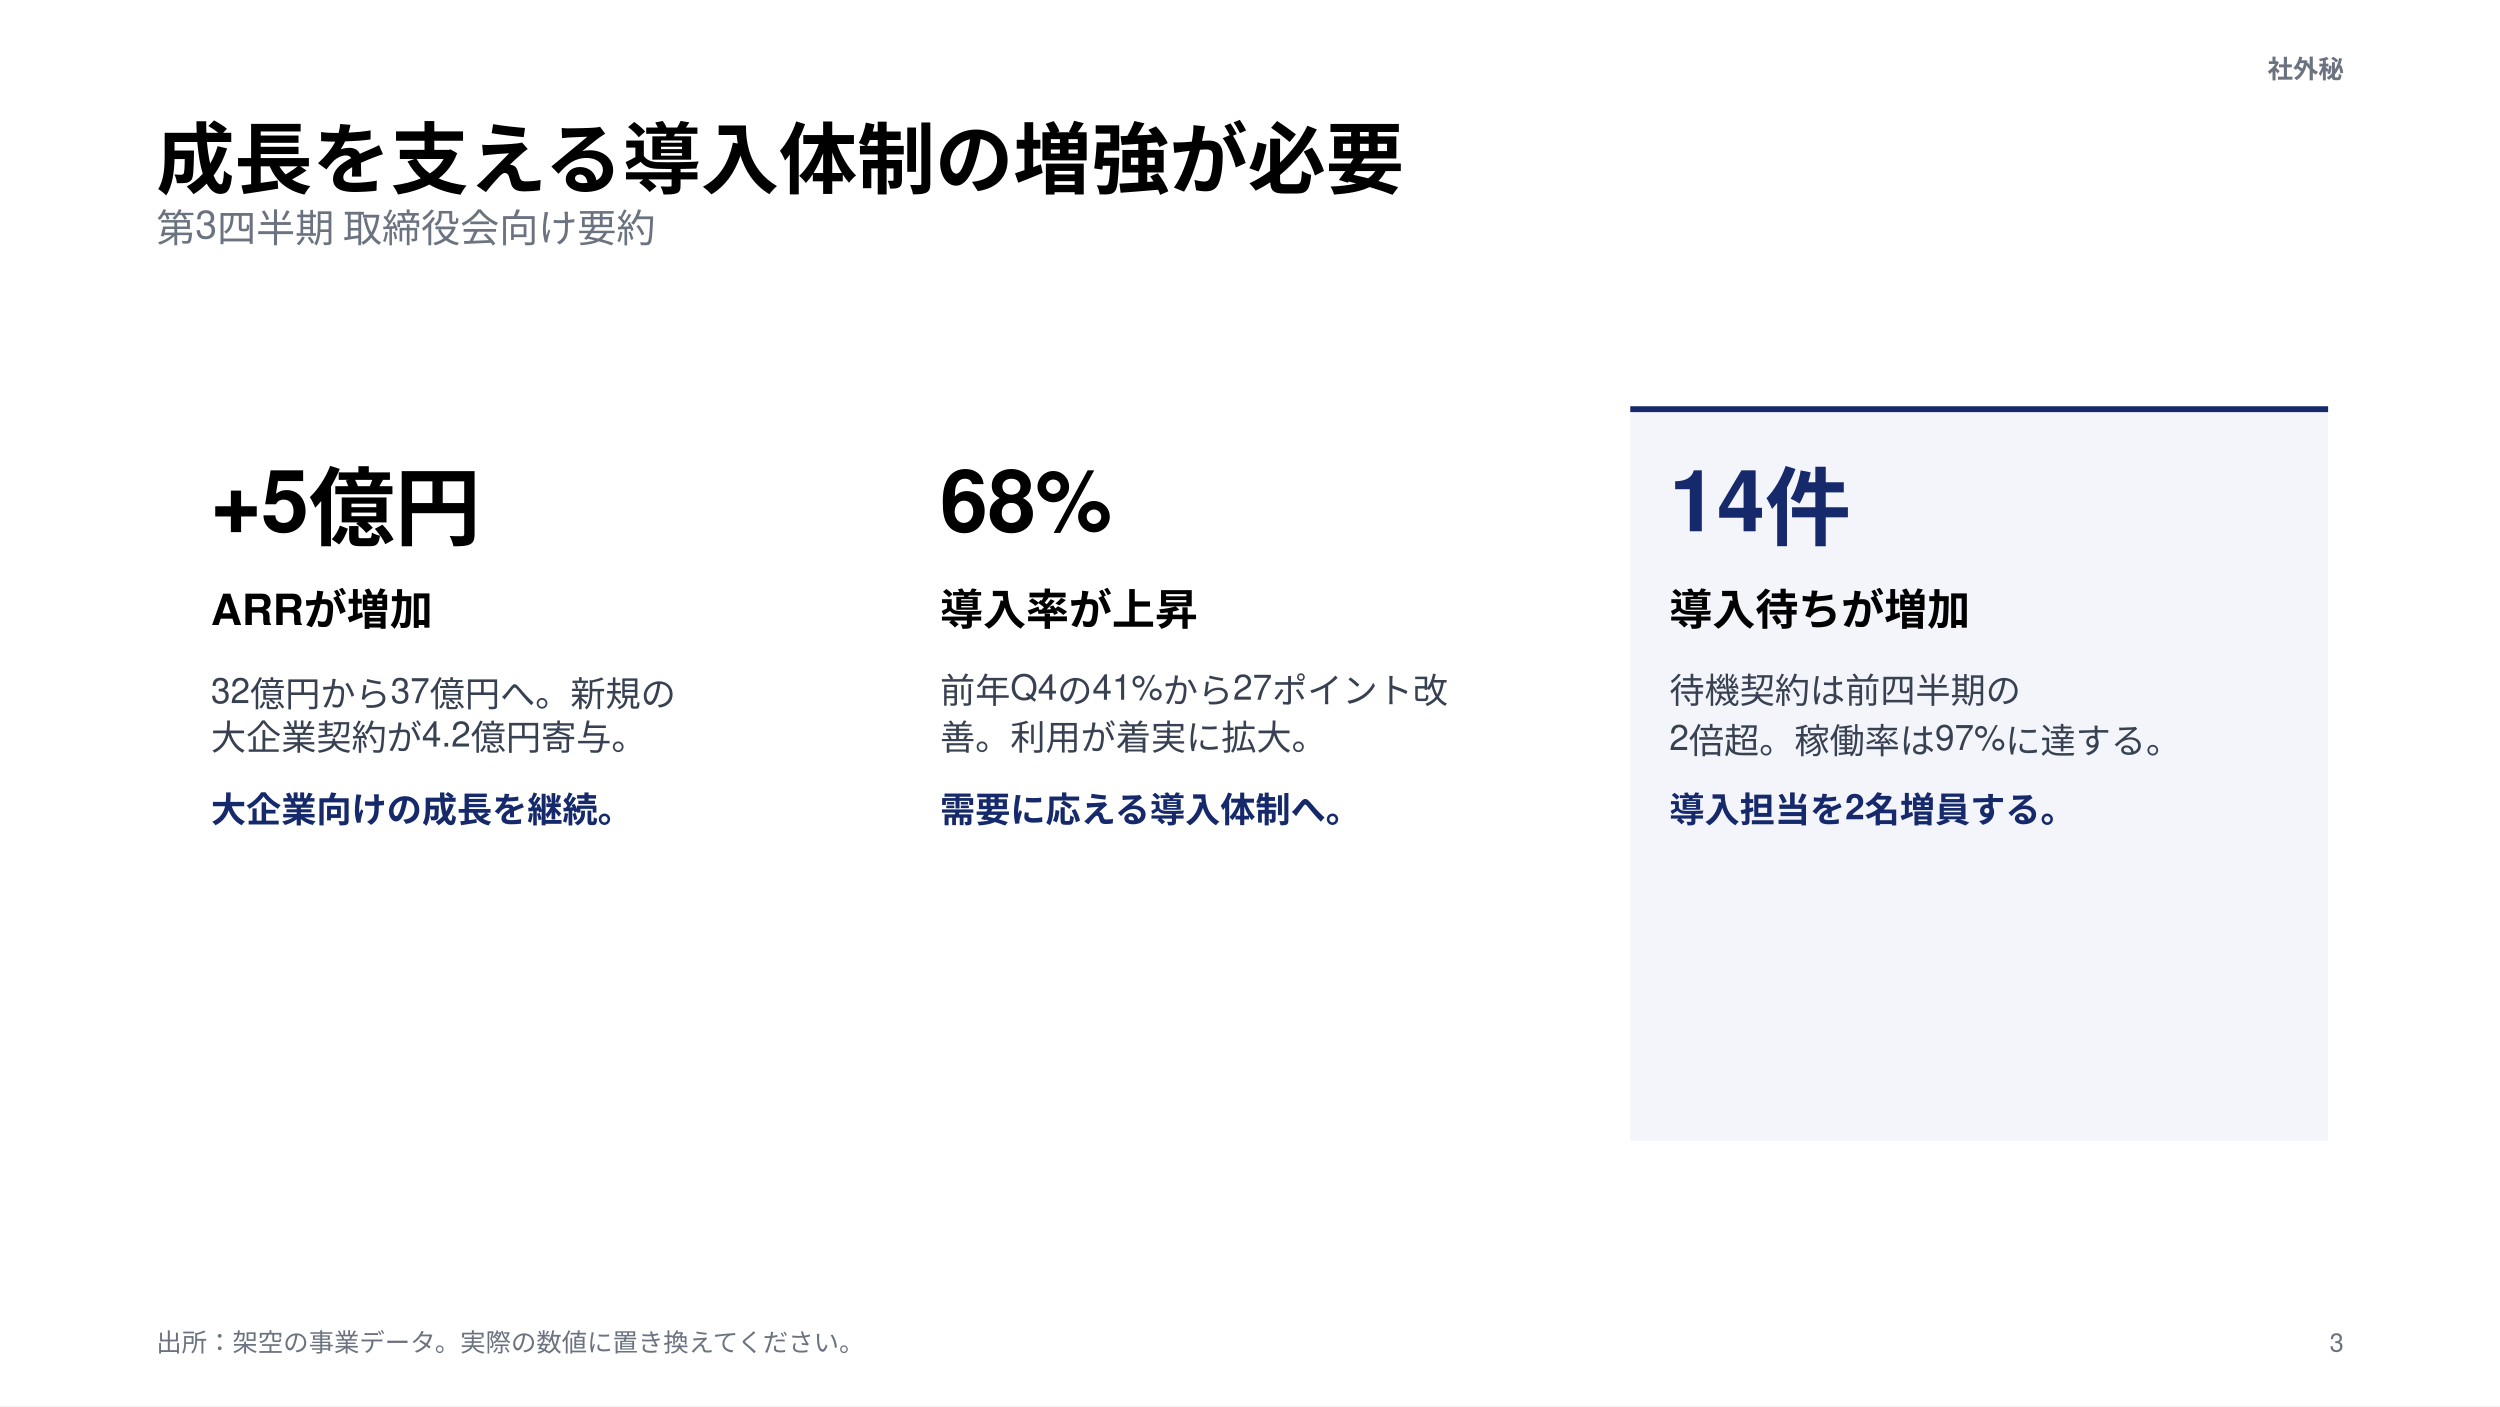
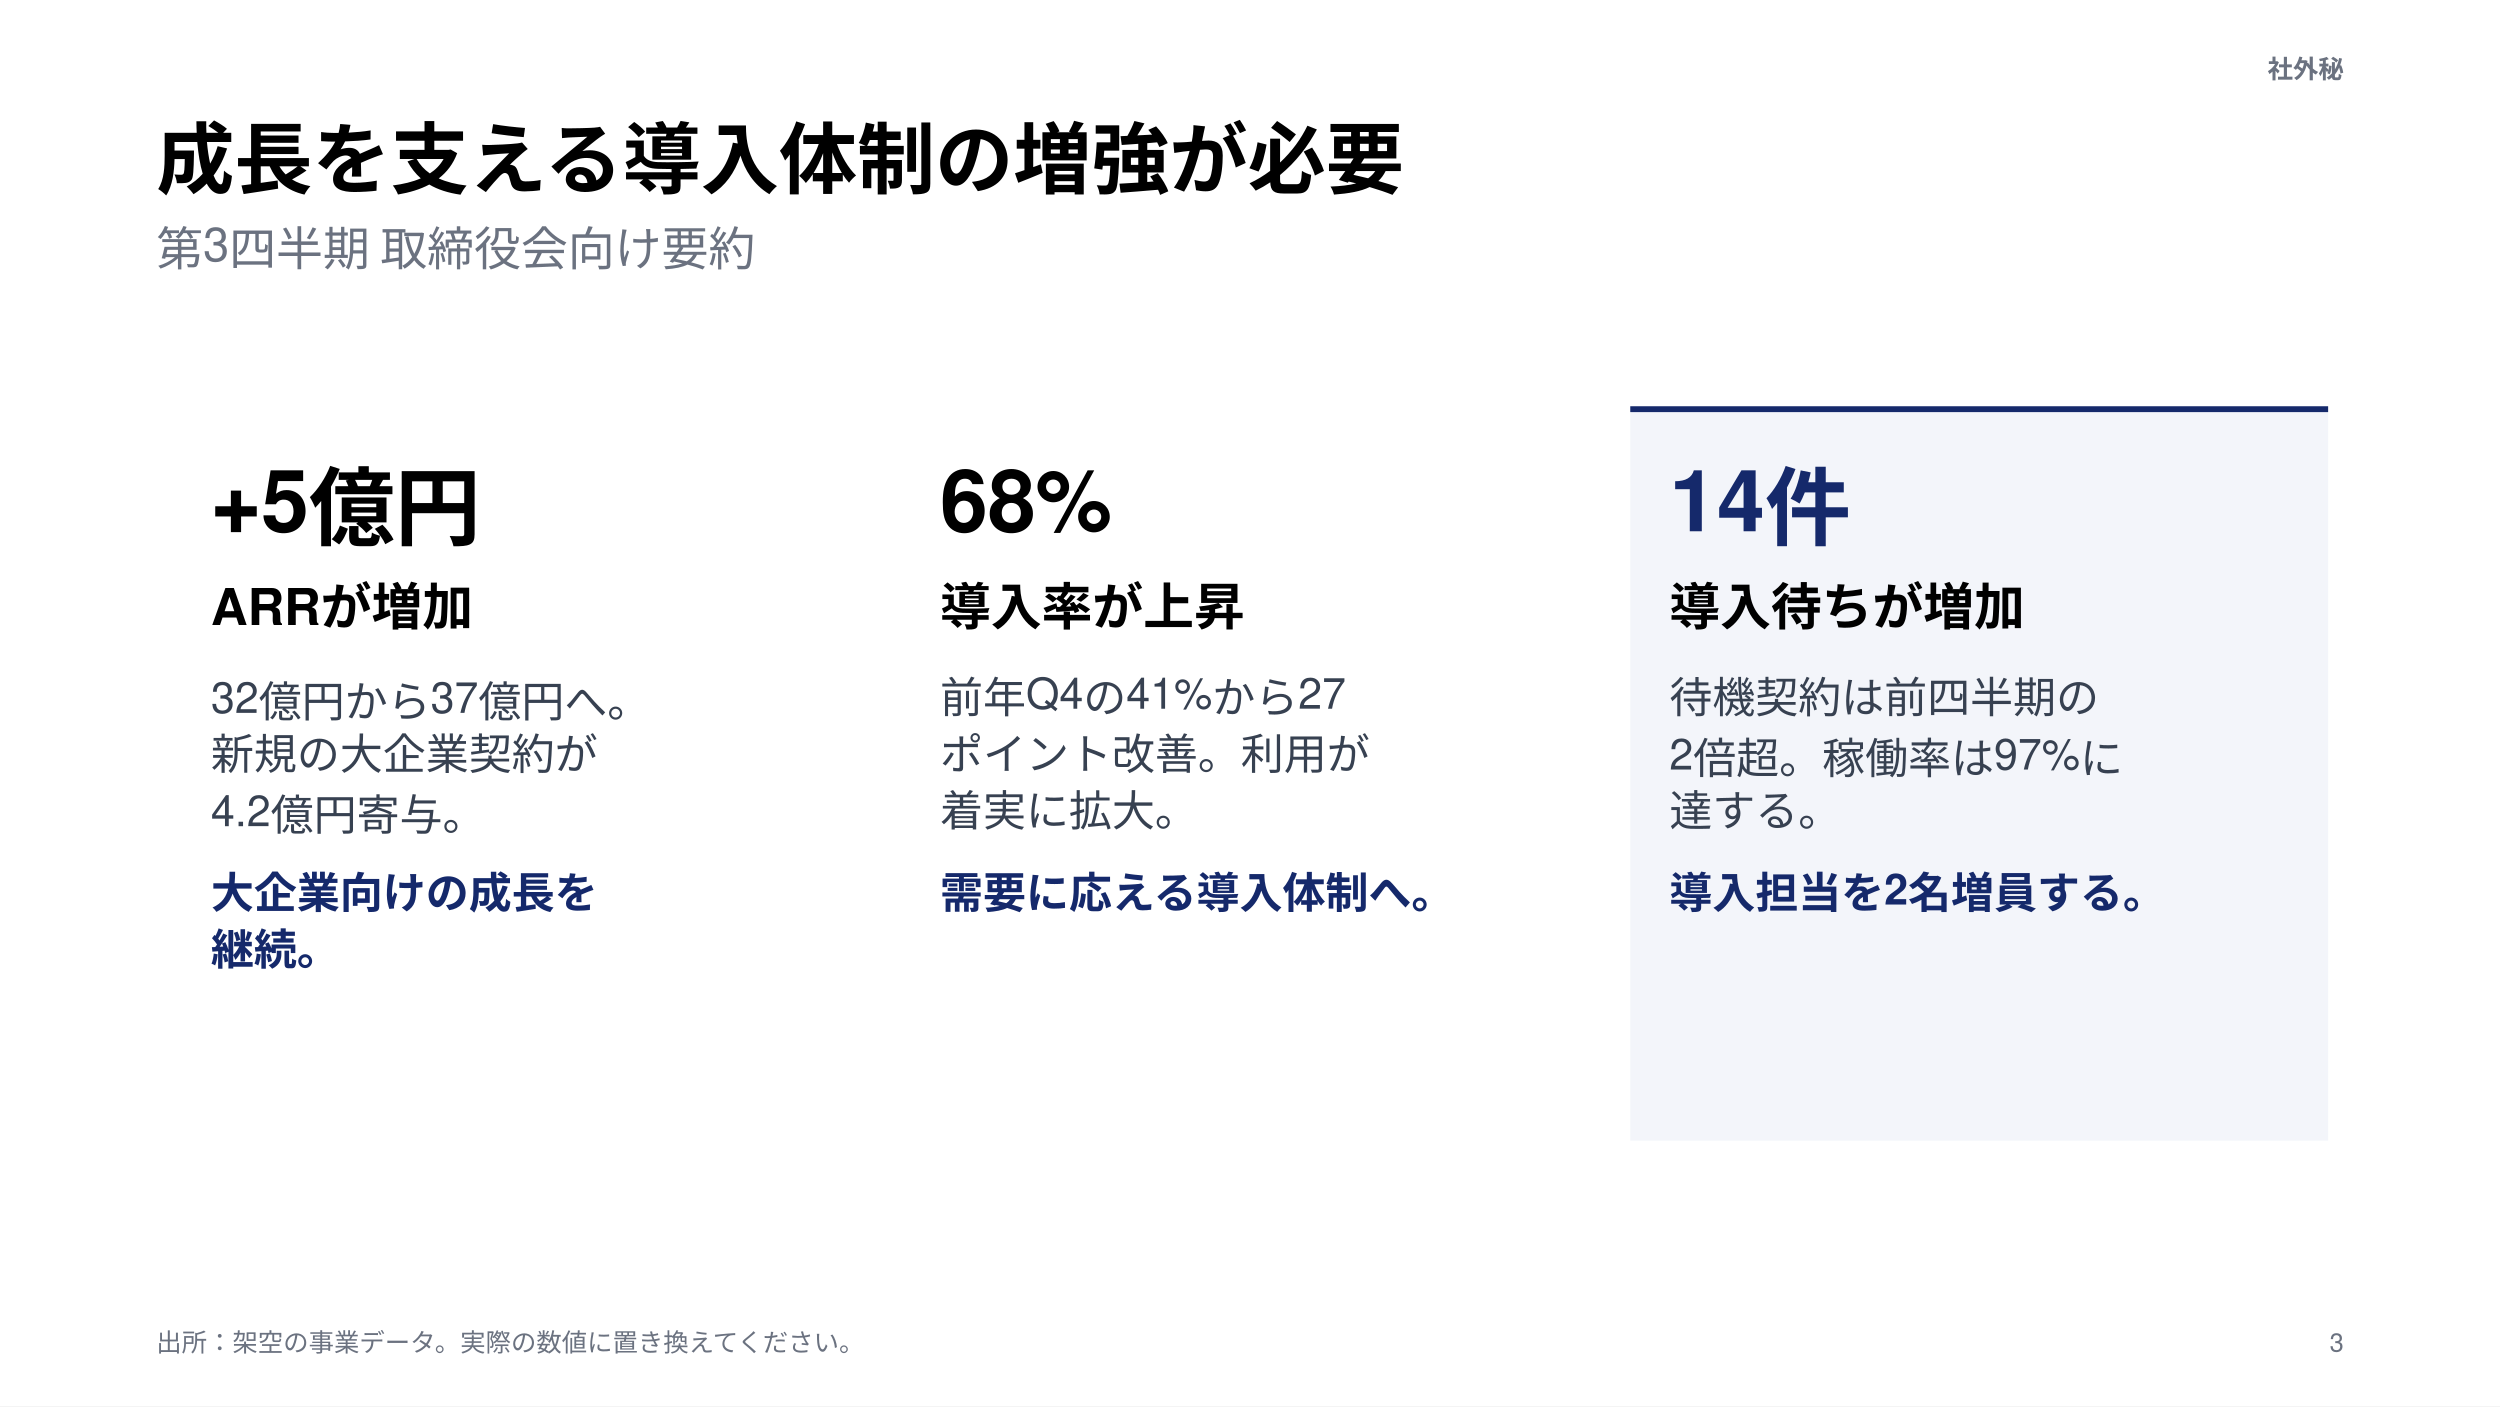
<svg xmlns="http://www.w3.org/2000/svg" viewBox="0 0 1280 720" width="1280" height="720" role="img" aria-label="成長を支える導入体制の増強が必要">
  <rect width="1280" height="720" fill="#FFFFFF" />
  <text x="80.0" y="96.0" font-family="'Helvetica Neue', Helvetica, Arial, 'Hiragino Sans', 'Yu Gothic', 'Noto Sans JP', 'Meiryo', sans-serif" font-size="40" fill="#000000" font-weight="bold" text-anchor="start">成長を支える導入体制の増強が必要</text>
-   <text x="80.0" y="124.0" font-family="'Helvetica Neue', Helvetica, Arial, 'Hiragino Sans', 'Yu Gothic', 'Noto Sans JP', 'Meiryo', sans-serif" font-size="20" fill="#6B7280" font-weight="normal" text-anchor="start">第3四半期 取締役会向け要約</text>
+   <text x="80.0" y="136.0" font-family="'Helvetica Neue', Helvetica, Arial, 'Hiragino Sans', 'Yu Gothic', 'Noto Sans JP', 'Meiryo', sans-serif" font-size="24" fill="#6B7280" font-weight="normal" text-anchor="start">第3四半期 取締役会向け要約</text>
  <text x="1200.0" y="40.0" font-family="'Helvetica Neue', Helvetica, Arial, 'Hiragino Sans', 'Yu Gothic', 'Noto Sans JP', 'Meiryo', sans-serif" font-size="13" fill="#6B7280" font-weight="600" text-anchor="end">社外秘</text>
  <text x="108.0" y="272.0" font-family="'Helvetica Neue', Helvetica, Arial, 'Hiragino Sans', 'Yu Gothic', 'Noto Sans JP', 'Meiryo', sans-serif" font-size="44" fill="#000000" font-weight="bold" text-anchor="start">+5億円</text>
-   <text x="108.0" y="320.0" font-family="'Helvetica Neue', Helvetica, Arial, 'Hiragino Sans', 'Yu Gothic', 'Noto Sans JP', 'Meiryo', sans-serif" font-size="22" fill="#000000" font-weight="bold" text-anchor="start">ARRが増加</text>
-   <text x="108.0" y="360.0" font-family="'Helvetica Neue', Helvetica, Arial, 'Hiragino Sans', 'Yu Gothic', 'Noto Sans JP', 'Meiryo', sans-serif" font-size="18" fill="#374151" font-weight="normal" text-anchor="start">32億円から37億円へ。新規の</text>
-   <text x="108.0" y="384.0" font-family="'Helvetica Neue', Helvetica, Arial, 'Hiragino Sans', 'Yu Gothic', 'Noto Sans JP', 'Meiryo', sans-serif" font-size="18" fill="#374151" font-weight="normal" text-anchor="start">大企業契約が4.2億円寄与。</text>
-   <text x="108.0" y="421.0" font-family="'Helvetica Neue', Helvetica, Arial, 'Hiragino Sans', 'Yu Gothic', 'Noto Sans JP', 'Meiryo', sans-serif" font-size="18" fill="#15296B" font-weight="600" text-anchor="start">大企業向けの成長を継続。</text>
+   <text x="108.0" y="320.0" font-family="'Helvetica Neue', Helvetica, Arial, 'Hiragino Sans', 'Yu Gothic', 'Noto Sans JP', 'Meiryo', sans-serif" font-size="26" fill="#000000" font-weight="bold" text-anchor="start">ARRが増加</text>
+   <text x="108.0" y="365.0" font-family="'Helvetica Neue', Helvetica, Arial, 'Hiragino Sans', 'Yu Gothic', 'Noto Sans JP', 'Meiryo', sans-serif" font-size="22" fill="#374151" font-weight="normal" text-anchor="start">32億円から37億円へ。</text>
+   <text x="108.0" y="394.0" font-family="'Helvetica Neue', Helvetica, Arial, 'Hiragino Sans', 'Yu Gothic', 'Noto Sans JP', 'Meiryo', sans-serif" font-size="22" fill="#374151" font-weight="normal" text-anchor="start">新規の大企業契約が</text>
+   <text x="108.0" y="423.0" font-family="'Helvetica Neue', Helvetica, Arial, 'Hiragino Sans', 'Yu Gothic', 'Noto Sans JP', 'Meiryo', sans-serif" font-size="22" fill="#374151" font-weight="normal" text-anchor="start">4.2億円寄与。</text>
+   <text x="108.0" y="465.0" font-family="'Helvetica Neue', Helvetica, Arial, 'Hiragino Sans', 'Yu Gothic', 'Noto Sans JP', 'Meiryo', sans-serif" font-size="22" fill="#15296B" font-weight="600" text-anchor="start">大企業向けの成長を</text>
+   <text x="108.0" y="494.0" font-family="'Helvetica Neue', Helvetica, Arial, 'Hiragino Sans', 'Yu Gothic', 'Noto Sans JP', 'Meiryo', sans-serif" font-size="22" fill="#15296B" font-weight="600" text-anchor="start">継続。</text>
  <text x="481.3" y="272.0" font-family="'Helvetica Neue', Helvetica, Arial, 'Hiragino Sans', 'Yu Gothic', 'Noto Sans JP', 'Meiryo', sans-serif" font-size="44" fill="#000000" font-weight="bold" text-anchor="start">68%</text>
-   <text x="481.3" y="320.0" font-family="'Helvetica Neue', Helvetica, Arial, 'Hiragino Sans', 'Yu Gothic', 'Noto Sans JP', 'Meiryo', sans-serif" font-size="22" fill="#000000" font-weight="bold" text-anchor="start">導入率が上昇</text>
-   <text x="481.3" y="360.0" font-family="'Helvetica Neue', Helvetica, Arial, 'Hiragino Sans', 'Yu Gothic', 'Noto Sans JP', 'Meiryo', sans-serif" font-size="18" fill="#374151" font-weight="normal" text-anchor="start">前年Q4の41%から27ポイント改</text>
-   <text x="481.3" y="384.0" font-family="'Helvetica Neue', Helvetica, Arial, 'Hiragino Sans', 'Yu Gothic', 'Noto Sans JP', 'Meiryo', sans-serif" font-size="18" fill="#374151" font-weight="normal" text-anchor="start">善。利用が着実に拡大。</text>
-   <text x="481.3" y="421.0" font-family="'Helvetica Neue', Helvetica, Arial, 'Hiragino Sans', 'Yu Gothic', 'Noto Sans JP', 'Meiryo', sans-serif" font-size="18" fill="#15296B" font-weight="600" text-anchor="start">需要に応える導入体制へ。</text>
+   <text x="481.3" y="320.0" font-family="'Helvetica Neue', Helvetica, Arial, 'Hiragino Sans', 'Yu Gothic', 'Noto Sans JP', 'Meiryo', sans-serif" font-size="26" fill="#000000" font-weight="bold" text-anchor="start">導入率が上昇</text>
+   <text x="481.3" y="365.0" font-family="'Helvetica Neue', Helvetica, Arial, 'Hiragino Sans', 'Yu Gothic', 'Noto Sans JP', 'Meiryo', sans-serif" font-size="22" fill="#374151" font-weight="normal" text-anchor="start">前年Q4の41%から27</text>
+   <text x="481.3" y="394.0" font-family="'Helvetica Neue', Helvetica, Arial, 'Hiragino Sans', 'Yu Gothic', 'Noto Sans JP', 'Meiryo', sans-serif" font-size="22" fill="#374151" font-weight="normal" text-anchor="start">ポイント改善。利用が</text>
+   <text x="481.3" y="423.0" font-family="'Helvetica Neue', Helvetica, Arial, 'Hiragino Sans', 'Yu Gothic', 'Noto Sans JP', 'Meiryo', sans-serif" font-size="22" fill="#374151" font-weight="normal" text-anchor="start">着実に拡大。</text>
+   <text x="481.3" y="465.0" font-family="'Helvetica Neue', Helvetica, Arial, 'Hiragino Sans', 'Yu Gothic', 'Noto Sans JP', 'Meiryo', sans-serif" font-size="22" fill="#15296B" font-weight="600" text-anchor="start">需要に応える導入体制へ。</text>
  <rect x="834.7" y="208.0" width="357.3" height="376.0" fill="#F3F5FA" stroke="none" />
  <rect x="834.7" y="208.0" width="357.3" height="3.0" fill="#15296B" stroke="none" />
  <text x="854.7" y="272.0" font-family="'Helvetica Neue', Helvetica, Arial, 'Hiragino Sans', 'Yu Gothic', 'Noto Sans JP', 'Meiryo', sans-serif" font-size="44" fill="#15296B" font-weight="bold" text-anchor="start">14件</text>
-   <text x="854.7" y="320.0" font-family="'Helvetica Neue', Helvetica, Arial, 'Hiragino Sans', 'Yu Gothic', 'Noto Sans JP', 'Meiryo', sans-serif" font-size="22" fill="#000000" font-weight="bold" text-anchor="start">導入待ちが増加</text>
-   <text x="854.7" y="360.0" font-family="'Helvetica Neue', Helvetica, Arial, 'Hiragino Sans', 'Yu Gothic', 'Noto Sans JP', 'Meiryo', sans-serif" font-size="18" fill="#374151" font-weight="normal" text-anchor="start">待機契約は前四半期の</text>
-   <text x="854.7" y="384.0" font-family="'Helvetica Neue', Helvetica, Arial, 'Hiragino Sans', 'Yu Gothic', 'Noto Sans JP', 'Meiryo', sans-serif" font-size="18" fill="#374151" font-weight="normal" text-anchor="start">2倍超。稼働率は97%に達する。</text>
-   <text x="854.7" y="421.0" font-family="'Helvetica Neue', Helvetica, Arial, 'Hiragino Sans', 'Yu Gothic', 'Noto Sans JP', 'Meiryo', sans-serif" font-size="18" fill="#15296B" font-weight="600" text-anchor="start">導入担当を2名増員する。</text>
+   <text x="854.7" y="320.0" font-family="'Helvetica Neue', Helvetica, Arial, 'Hiragino Sans', 'Yu Gothic', 'Noto Sans JP', 'Meiryo', sans-serif" font-size="26" fill="#000000" font-weight="bold" text-anchor="start">導入待ちが増加</text>
+   <text x="854.7" y="365.0" font-family="'Helvetica Neue', Helvetica, Arial, 'Hiragino Sans', 'Yu Gothic', 'Noto Sans JP', 'Meiryo', sans-serif" font-size="22" fill="#374151" font-weight="normal" text-anchor="start">待機契約は前四半期の</text>
+   <text x="854.7" y="394.0" font-family="'Helvetica Neue', Helvetica, Arial, 'Hiragino Sans', 'Yu Gothic', 'Noto Sans JP', 'Meiryo', sans-serif" font-size="22" fill="#374151" font-weight="normal" text-anchor="start">2倍超。稼働率は97%に</text>
+   <text x="854.7" y="423.0" font-family="'Helvetica Neue', Helvetica, Arial, 'Hiragino Sans', 'Yu Gothic', 'Noto Sans JP', 'Meiryo', sans-serif" font-size="22" fill="#374151" font-weight="normal" text-anchor="start">達する。</text>
+   <text x="854.7" y="465.0" font-family="'Helvetica Neue', Helvetica, Arial, 'Hiragino Sans', 'Yu Gothic', 'Noto Sans JP', 'Meiryo', sans-serif" font-size="22" fill="#15296B" font-weight="600" text-anchor="start">導入担当を2名増員する。</text>
  <text x="80.0" y="692.0" font-family="'Helvetica Neue', Helvetica, Arial, 'Hiragino Sans', 'Yu Gothic', 'Noto Sans JP', 'Meiryo', sans-serif" font-size="13" fill="#6B7280" font-weight="normal" text-anchor="start">出所：架空の事業データ。実際の数値に置き換えてください。</text>
  <text x="1200.0" y="692.0" font-family="'Helvetica Neue', Helvetica, Arial, 'Hiragino Sans', 'Yu Gothic', 'Noto Sans JP', 'Meiryo', sans-serif" font-size="13" fill="#6B7280" font-weight="normal" text-anchor="end">3</text>
</svg>
